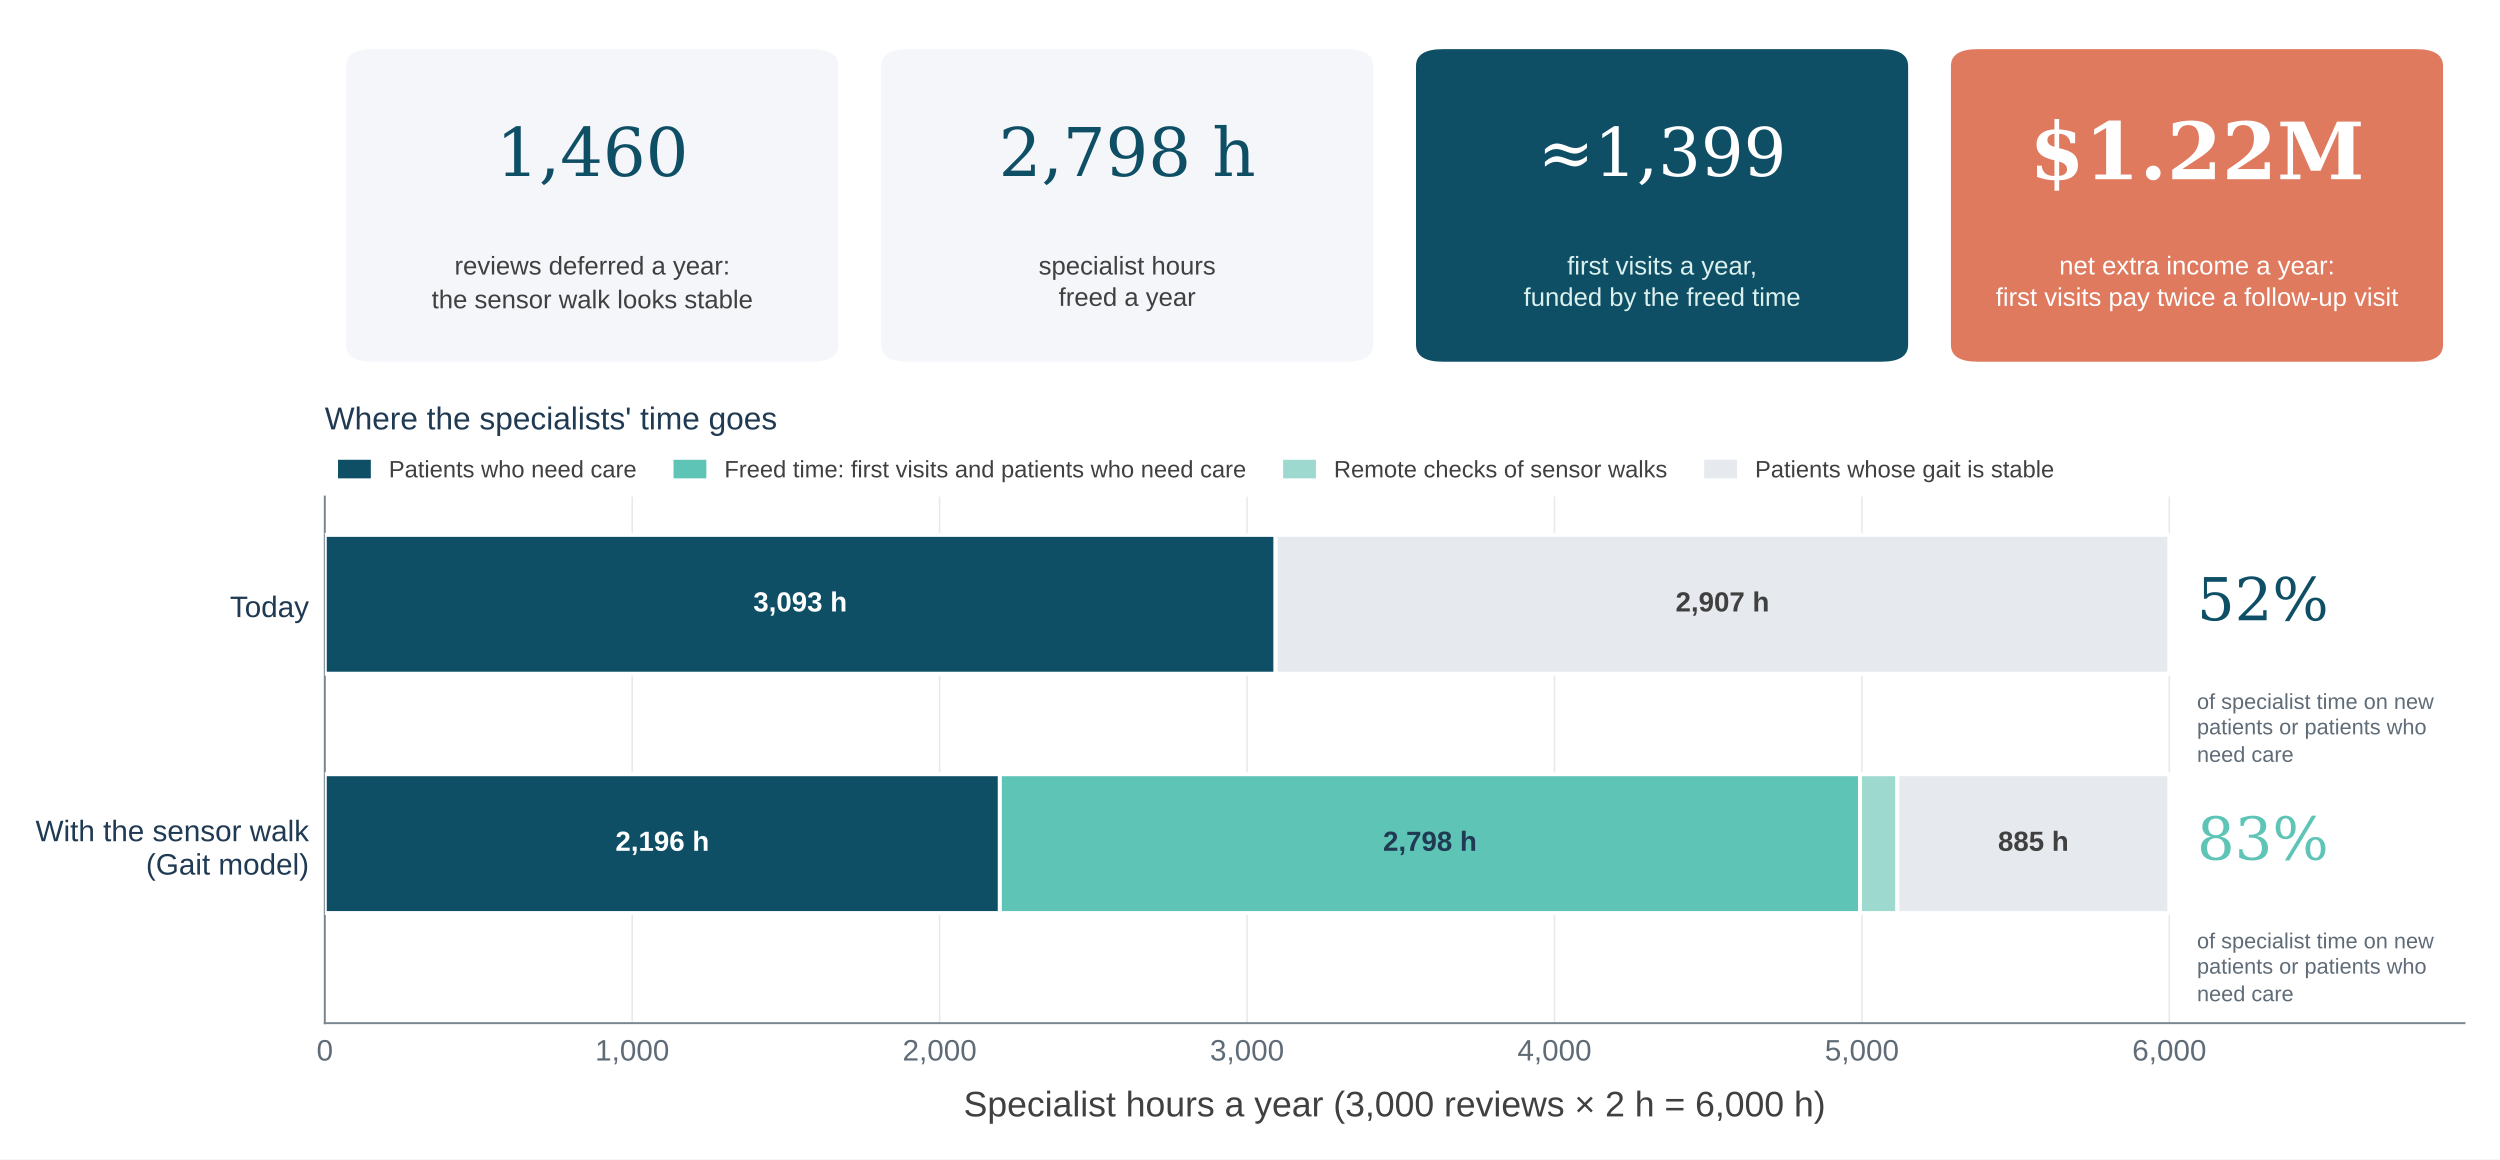
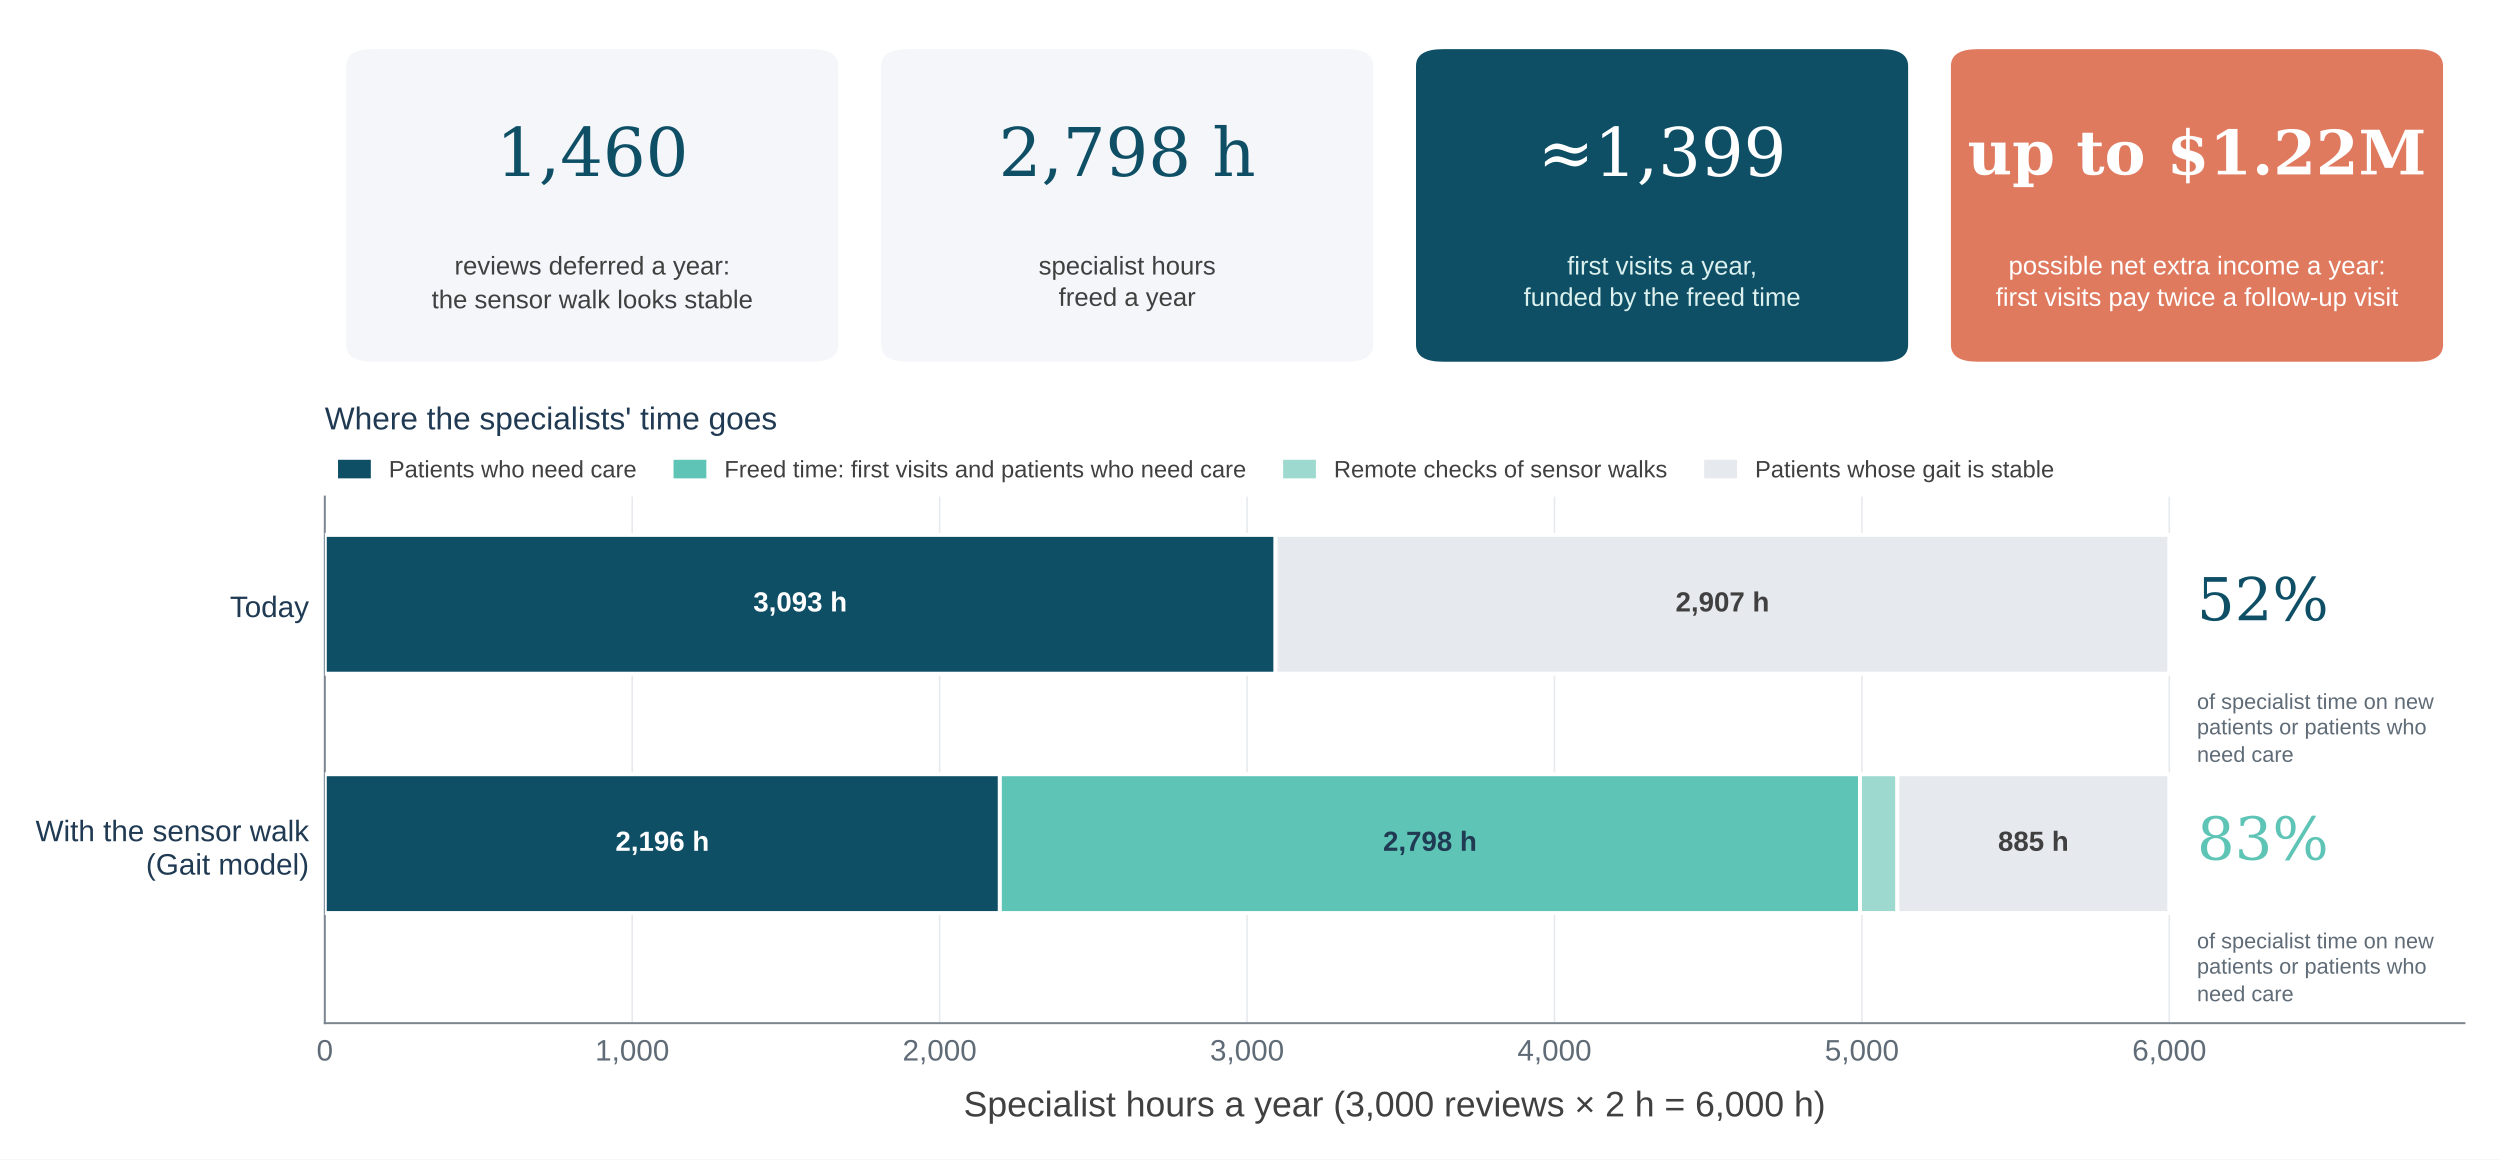
<svg xmlns="http://www.w3.org/2000/svg" width="1265.257pt" height="586.794pt" viewBox="0 0 1265.257 586.794" version="1.1">
  <defs>
    <style type="text/css">*{stroke-linejoin: round; stroke-linecap: butt}</style>
  </defs>
  <g id="figure_1">
    <g id="patch_1">
      <path d="M 0 586.794  L 1265.257 586.794  L 1265.257 0  L 0 0  z " style="fill: #ffffff" />
    </g>
    <g id="axes_1">
      <g id="patch_2">
-         <path d="M 188.742 183.061  L 410.733 183.061  Q 424.269 183.061 424.269 174.464  L 424.269 33.474  Q 424.269 24.878 410.733 24.878  L 188.742 24.878  Q 175.206 24.878 175.206 33.474  L 175.206 174.464  Q 175.206 183.061 188.742 183.061  z " clip-path="url(#p054c6479e4)" style="fill: #f4f6f9" />
+         <path d="M 188.742 183.061  L 410.733 183.061  Q 424.269 183.061 424.269 174.464  L 424.269 33.474  Q 424.269 24.878 410.733 24.878  L 188.742 24.878  Q 175.206 24.878 175.206 33.474  L 175.206 174.464  Q 175.206 183.061 188.742 183.061  z " clip-path="url(#pe6a1674972)" style="fill: #f4f6f9" />
      </g>
      <g id="patch_3">
-         <path d="M 459.462 183.061  L 681.453 183.061  Q 694.989 183.061 694.989 174.464  L 694.989 33.474  Q 694.989 24.878 681.453 24.878  L 459.462 24.878  Q 445.926 24.878 445.926 33.474  L 445.926 174.464  Q 445.926 183.061 459.462 183.061  z " clip-path="url(#p054c6479e4)" style="fill: #f4f6f9" />
+         <path d="M 459.462 183.061  L 681.453 183.061  Q 694.989 183.061 694.989 174.464  L 694.989 33.474  Q 694.989 24.878 681.453 24.878  L 459.462 24.878  Q 445.926 24.878 445.926 33.474  L 445.926 174.464  Q 445.926 183.061 459.462 183.061  z " clip-path="url(#pe6a1674972)" style="fill: #f4f6f9" />
      </g>
      <g id="patch_4">
-         <path d="M 730.182 183.061  L 952.173 183.061  Q 965.709 183.061 965.709 174.464  L 965.709 33.474  Q 965.709 24.878 952.173 24.878  L 730.182 24.878  Q 716.646 24.878 716.646 33.474  L 716.646 174.464  Q 716.646 183.061 730.182 183.061  z " clip-path="url(#p054c6479e4)" style="fill: #0e4f66" />
+         <path d="M 730.182 183.061  L 952.173 183.061  Q 965.709 183.061 965.709 174.464  L 965.709 33.474  Q 965.709 24.878 952.173 24.878  L 730.182 24.878  Q 716.646 24.878 716.646 33.474  L 716.646 174.464  Q 716.646 183.061 730.182 183.061  z " clip-path="url(#pe6a1674972)" style="fill: #0e4f66" />
      </g>
      <g id="patch_5">
-         <path d="M 1000.902 183.061  L 1222.893 183.061  Q 1236.429 183.061 1236.429 174.464  L 1236.429 33.474  Q 1236.429 24.878 1222.893 24.878  L 1000.902 24.878  Q 987.366 24.878 987.366 33.474  L 987.366 174.464  Q 987.366 183.061 1000.902 183.061  z " clip-path="url(#p054c6479e4)" style="fill: #e07a5f" />
+         <path d="M 1000.902 183.061  L 1222.893 183.061  Q 1236.429 183.061 1236.429 174.464  L 1236.429 33.474  Q 1236.429 24.878 1222.893 24.878  L 1000.902 24.878  Q 987.366 24.878 987.366 33.474  L 987.366 174.464  Q 987.366 183.061 1000.902 183.061  z " clip-path="url(#pe6a1674972)" style="fill: #e07a5f" />
      </g>
      <g id="text_1">
        <text style="font-size: 34px; font-family: 'Georgia', 'DejaVu Serif', serif; text-anchor: middle; fill: #0e4f66" x="299.737" y="89.07" transform="rotate(-0 299.7373 89.07007)">1,460</text>
      </g>
      <g id="text_2">
        <text style="font-size: 13px; font-family: 'Arial', 'DejaVu Sans', sans-serif; fill: #404040" transform="translate(230.0167 138.9484)">reviews deferred a year:</text>
        <text style="font-size: 13px; font-family: 'Arial', 'DejaVu Sans', sans-serif; fill: #404040" transform="translate(218.4508 156.0213)">the sensor walk looks stable</text>
      </g>
      <g id="text_3">
        <text style="font-size: 34px; font-family: 'Georgia', 'DejaVu Serif', serif; text-anchor: middle; fill: #0e4f66" x="570.457" y="89.07" transform="rotate(-0 570.4573 89.07007)">2,798 h</text>
      </g>
      <g id="text_4">
        <text style="font-size: 13px; font-family: 'Arial', 'DejaVu Sans', sans-serif; fill: #404040" transform="translate(525.6612 138.9454)">specialist hours</text>
        <text style="font-size: 13px; font-family: 'Arial', 'DejaVu Sans', sans-serif; fill: #404040" transform="translate(535.7737 154.8087)">freed a year</text>
      </g>
      <g id="text_5">
        <text style="font-size: 34px; font-family: 'Georgia', 'DejaVu Serif', serif; text-anchor: middle; fill: #ffffff" x="841.177" y="89.07" transform="rotate(-0 841.1773 89.07007)">≈1,399</text>
      </g>
      <g id="text_6">
        <text style="font-size: 13px; font-family: 'Arial', 'DejaVu Sans', sans-serif; fill: #dcf1ee" transform="translate(793.1403 138.9484)">first visits a year,</text>
        <text style="font-size: 13px; font-family: 'Arial', 'DejaVu Sans', sans-serif; fill: #dcf1ee" transform="translate(771.083 154.8087)">funded by the freed time</text>
      </g>
      <g id="text_7">
-         <text style="font-weight: 700; font-size: 40px; font-family: 'Georgia', 'DejaVu Serif', serif; text-anchor: middle; fill: #ffffff" x="1111.897" y="90.689" transform="rotate(-0 1111.897 90.68873)">$1.22M</text>
+         <text style="font-weight: 700; font-size: 31px; font-family: 'Georgia', 'DejaVu Serif', serif; text-anchor: middle; fill: #ffffff" x="1111.897" y="88.26" transform="rotate(-0 1111.897 88.25953)">up to $1.22M</text>
      </g>
      <g id="text_8">
-         <text style="font-size: 13px; font-family: 'Arial', 'DejaVu Sans', sans-serif; fill: #ffffff" transform="translate(1042.174 138.8692)">net extra income a year:</text>
+         <text style="font-size: 13px; font-family: 'Arial', 'DejaVu Sans', sans-serif; fill: #ffffff" transform="translate(1016.521 138.8692)">possible net extra income a year:</text>
        <text style="font-size: 13px; font-family: 'Arial', 'DejaVu Sans', sans-serif; fill: #ffffff" transform="translate(1010.04 154.8087)">first visits pay twice a follow-up visit</text>
      </g>
    </g>
    <g id="axes_2">
      <g id="patch_6">
        <path d="M 164.377 517.824  L 1247.257 517.824  L 1247.257 251.32  L 164.377 251.32  z " style="fill: #ffffff" />
      </g>
      <g id="matplotlib.axis_1">
        <g id="xtick_1">
          <g id="line2d_1">
-             <path d="M 164.377 517.824  L 164.377 251.32  " clip-path="url(#p351eb124fd)" style="fill: none; stroke: #e6e9ed; stroke-width: 0.8; stroke-linecap: round" />
+             <path d="M 164.377 517.824  L 164.377 251.32  " clip-path="url(#p74a6fdc3c1)" style="fill: none; stroke: #e6e9ed; stroke-width: 0.8; stroke-linecap: round" />
          </g>
          <g id="line2d_2" />
          <g id="text_9">
            <text style="font-size: 15px; font-family: 'Arial', 'DejaVu Sans', sans-serif; text-anchor: middle; fill: #5f6b76" x="164.377" y="536.744" transform="rotate(-0 164.3773 536.7444)">0</text>
          </g>
        </g>
        <g id="xtick_2">
          <g id="line2d_3">
-             <path d="M 319.964 517.824  L 319.964 251.32  " clip-path="url(#p351eb124fd)" style="fill: none; stroke: #e6e9ed; stroke-width: 0.8; stroke-linecap: round" />
+             <path d="M 319.964 517.824  L 319.964 251.32  " clip-path="url(#p74a6fdc3c1)" style="fill: none; stroke: #e6e9ed; stroke-width: 0.8; stroke-linecap: round" />
          </g>
          <g id="line2d_4" />
          <g id="text_10">
            <text style="font-size: 15px; font-family: 'Arial', 'DejaVu Sans', sans-serif; text-anchor: middle; fill: #5f6b76" x="319.964" y="536.744" transform="rotate(-0 319.9636 536.7444)">1,000</text>
          </g>
        </g>
        <g id="xtick_3">
          <g id="line2d_5">
-             <path d="M 475.55 517.824  L 475.55 251.32  " clip-path="url(#p351eb124fd)" style="fill: none; stroke: #e6e9ed; stroke-width: 0.8; stroke-linecap: round" />
+             <path d="M 475.55 517.824  L 475.55 251.32  " clip-path="url(#p74a6fdc3c1)" style="fill: none; stroke: #e6e9ed; stroke-width: 0.8; stroke-linecap: round" />
          </g>
          <g id="line2d_6" />
          <g id="text_11">
            <text style="font-size: 15px; font-family: 'Arial', 'DejaVu Sans', sans-serif; text-anchor: middle; fill: #5f6b76" x="475.55" y="536.744" transform="rotate(-0 475.5498 536.7444)">2,000</text>
          </g>
        </g>
        <g id="xtick_4">
          <g id="line2d_7">
-             <path d="M 631.136 517.824  L 631.136 251.32  " clip-path="url(#p351eb124fd)" style="fill: none; stroke: #e6e9ed; stroke-width: 0.8; stroke-linecap: round" />
+             <path d="M 631.136 517.824  L 631.136 251.32  " clip-path="url(#p74a6fdc3c1)" style="fill: none; stroke: #e6e9ed; stroke-width: 0.8; stroke-linecap: round" />
          </g>
          <g id="line2d_8" />
          <g id="text_12">
            <text style="font-size: 15px; font-family: 'Arial', 'DejaVu Sans', sans-serif; text-anchor: middle; fill: #5f6b76" x="631.136" y="536.744" transform="rotate(-0 631.136 536.7444)">3,000</text>
          </g>
        </g>
        <g id="xtick_5">
          <g id="line2d_9">
-             <path d="M 786.722 517.824  L 786.722 251.32  " clip-path="url(#p351eb124fd)" style="fill: none; stroke: #e6e9ed; stroke-width: 0.8; stroke-linecap: round" />
+             <path d="M 786.722 517.824  L 786.722 251.32  " clip-path="url(#p74a6fdc3c1)" style="fill: none; stroke: #e6e9ed; stroke-width: 0.8; stroke-linecap: round" />
          </g>
          <g id="line2d_10" />
          <g id="text_13">
            <text style="font-size: 15px; font-family: 'Arial', 'DejaVu Sans', sans-serif; text-anchor: middle; fill: #5f6b76" x="786.722" y="536.744" transform="rotate(-0 786.7222 536.7444)">4,000</text>
          </g>
        </g>
        <g id="xtick_6">
          <g id="line2d_11">
-             <path d="M 942.308 517.824  L 942.308 251.32  " clip-path="url(#p351eb124fd)" style="fill: none; stroke: #e6e9ed; stroke-width: 0.8; stroke-linecap: round" />
+             <path d="M 942.308 517.824  L 942.308 251.32  " clip-path="url(#p74a6fdc3c1)" style="fill: none; stroke: #e6e9ed; stroke-width: 0.8; stroke-linecap: round" />
          </g>
          <g id="line2d_12" />
          <g id="text_14">
            <text style="font-size: 15px; font-family: 'Arial', 'DejaVu Sans', sans-serif; text-anchor: middle; fill: #5f6b76" x="942.308" y="536.744" transform="rotate(-0 942.3084 536.7444)">5,000</text>
          </g>
        </g>
        <g id="xtick_7">
          <g id="line2d_13">
-             <path d="M 1097.895 517.824  L 1097.895 251.32  " clip-path="url(#p351eb124fd)" style="fill: none; stroke: #e6e9ed; stroke-width: 0.8; stroke-linecap: round" />
+             <path d="M 1097.895 517.824  L 1097.895 251.32  " clip-path="url(#p74a6fdc3c1)" style="fill: none; stroke: #e6e9ed; stroke-width: 0.8; stroke-linecap: round" />
          </g>
          <g id="line2d_14" />
          <g id="text_15">
            <text style="font-size: 15px; font-family: 'Arial', 'DejaVu Sans', sans-serif; text-anchor: middle; fill: #5f6b76" x="1097.895" y="536.744" transform="rotate(-0 1097.895 536.7444)">6,000</text>
          </g>
        </g>
        <g id="text_16">
          <text style="font-size: 18px; font-family: 'Arial', 'DejaVu Sans', sans-serif; text-anchor: middle; fill: #404040" x="705.817" y="565.006" transform="rotate(-0 705.8173 565.0056)">Specialist hours a year (3,000 reviews × 2 h = 6,000 h)</text>
        </g>
      </g>
      <g id="matplotlib.axis_2">
        <g id="ytick_1">
          <g id="line2d_15" />
          <g id="text_17">
            <text style="font-size: 15px; font-family: 'Arial', 'DejaVu Sans', sans-serif; fill: #1f3a52" transform="translate(18 425.7351)">With the sensor walk</text>
            <text style="font-size: 15px; font-family: 'Arial', 'DejaVu Sans', sans-serif; fill: #1f3a52" transform="translate(73.86094 442.6362)">(Gait model)</text>
          </g>
        </g>
        <g id="ytick_2">
          <g id="line2d_16" />
          <g id="text_18">
            <text style="font-size: 15px; font-family: 'Arial', 'DejaVu Sans', sans-serif; text-anchor: end; fill: #1f3a52" x="156.377" y="312.302" transform="rotate(-0 156.3773 312.3022)">Today</text>
          </g>
        </g>
      </g>
      <g id="patch_7">
        <path d="M 164.377 517.824  L 164.377 251.32  " style="fill: none; stroke: #7a8590; stroke-linejoin: miter; stroke-linecap: square" />
      </g>
      <g id="patch_8">
        <path d="M 164.377 517.824  L 1247.257 517.824  " style="fill: none; stroke: #7a8590; stroke-linejoin: miter; stroke-linecap: square" />
      </g>
      <g id="patch_9">
-         <path d="M 164.377 462.1  L 506.025 462.1  L 506.025 391.84  L 164.377 391.84  z " clip-path="url(#p351eb124fd)" style="fill: #0e4f66; stroke: #ffffff; stroke-width: 2; stroke-linejoin: miter" />
+         <path d="M 164.377 462.1  L 506.025 462.1  L 506.025 391.84  L 164.377 391.84  z " clip-path="url(#p74a6fdc3c1)" style="fill: #0e4f66; stroke: #ffffff; stroke-width: 2; stroke-linejoin: miter" />
      </g>
      <g id="patch_10">
-         <path d="M 506.025 462.1  L 941.346 462.1  L 941.346 391.84  L 506.025 391.84  z " clip-path="url(#p351eb124fd)" style="fill: #5ec4b6; stroke: #ffffff; stroke-width: 2; stroke-linejoin: miter" />
+         <path d="M 506.025 462.1  L 941.346 462.1  L 941.346 391.84  L 506.025 391.84  z " clip-path="url(#p74a6fdc3c1)" style="fill: #5ec4b6; stroke: #ffffff; stroke-width: 2; stroke-linejoin: miter" />
      </g>
      <g id="patch_11">
-         <path d="M 941.346 462.1  L 960.273 462.1  L 960.273 391.84  L 941.346 391.84  z " clip-path="url(#p351eb124fd)" style="fill: #9ed9d0; stroke: #ffffff; stroke-width: 2; stroke-linejoin: miter" />
+         <path d="M 941.346 462.1  L 960.273 462.1  L 960.273 391.84  L 941.346 391.84  z " clip-path="url(#p74a6fdc3c1)" style="fill: #9ed9d0; stroke: #ffffff; stroke-width: 2; stroke-linejoin: miter" />
      </g>
      <g id="patch_12">
-         <path d="M 960.273 462.1  L 1097.895 462.1  L 1097.895 391.84  L 960.273 391.84  z " clip-path="url(#p351eb124fd)" style="fill: #e6e9ed; stroke: #ffffff; stroke-width: 2; stroke-linejoin: miter" />
+         <path d="M 960.273 462.1  L 1097.895 462.1  L 1097.895 391.84  L 960.273 391.84  z " clip-path="url(#p74a6fdc3c1)" style="fill: #e6e9ed; stroke: #ffffff; stroke-width: 2; stroke-linejoin: miter" />
      </g>
      <g id="patch_13">
-         <path d="M 164.377 340.962  L 645.572 340.962  L 645.572 270.702  L 164.377 270.702  z " clip-path="url(#p351eb124fd)" style="fill: #0e4f66; stroke: #ffffff; stroke-width: 2; stroke-linejoin: miter" />
+         <path d="M 164.377 340.962  L 645.572 340.962  L 645.572 270.702  L 164.377 270.702  z " clip-path="url(#p74a6fdc3c1)" style="fill: #0e4f66; stroke: #ffffff; stroke-width: 2; stroke-linejoin: miter" />
      </g>
      <g id="patch_14">
-         <path d="M 645.572 340.962  L 1097.895 340.962  L 1097.895 270.702  L 645.572 270.702  z " clip-path="url(#p351eb124fd)" style="fill: #e6e9ed; stroke: #ffffff; stroke-width: 2; stroke-linejoin: miter" />
+         <path d="M 645.572 340.962  L 1097.895 340.962  L 1097.895 270.702  L 645.572 270.702  z " clip-path="url(#p74a6fdc3c1)" style="fill: #e6e9ed; stroke: #ffffff; stroke-width: 2; stroke-linejoin: miter" />
      </g>
      <g id="text_19">
        <text style="font-size: 30px; font-family: 'Georgia', 'DejaVu Serif', serif; text-anchor: start; fill: #5ec4b6" x="1111.897" y="435.064" transform="rotate(-0 1111.897 435.0636)">83%</text>
      </g>
      <g id="text_20">
        <text style="font-size: 11px; font-family: 'Arial', 'DejaVu Sans', sans-serif; fill: #5f6b76" transform="translate(1111.897 479.9428)">of specialist time on new</text>
        <text style="font-size: 11px; font-family: 'Arial', 'DejaVu Sans', sans-serif; fill: #5f6b76" transform="translate(1111.897 492.7799)">patients or patients who</text>
        <text style="font-size: 11px; font-family: 'Arial', 'DejaVu Sans', sans-serif; fill: #5f6b76" transform="translate(1111.897 506.7126)">need care</text>
      </g>
      <g id="text_21">
        <text style="font-size: 30px; font-family: 'Georgia', 'DejaVu Serif', serif; text-anchor: start; fill: #0e4f66" x="1111.897" y="313.925" transform="rotate(-0 1111.897 313.9254)">52%</text>
      </g>
      <g id="text_22">
        <text style="font-size: 11px; font-family: 'Arial', 'DejaVu Sans', sans-serif; fill: #5f6b76" transform="translate(1111.897 358.8046)">of specialist time on new</text>
        <text style="font-size: 11px; font-family: 'Arial', 'DejaVu Sans', sans-serif; fill: #5f6b76" transform="translate(1111.897 371.6417)">patients or patients who</text>
        <text style="font-size: 11px; font-family: 'Arial', 'DejaVu Sans', sans-serif; fill: #5f6b76" transform="translate(1111.897 385.5744)">need care</text>
      </g>
      <g id="text_23">
        <text style="font-size: 16px; font-family: 'Arial', 'DejaVu Sans', sans-serif; text-anchor: start; fill: #1f3a52" x="164.377" y="217.32" transform="rotate(-0 164.3773 217.32)">Where the specialists' time goes</text>
      </g>
      <g id="text_24">
        <text style="font-weight: 700; font-size: 14px; font-family: 'Arial', 'DejaVu Sans', sans-serif; text-anchor: middle; fill: #ffffff" x="335.201" y="430.593" transform="rotate(-0 335.2014 430.5934)">2,196 h</text>
      </g>
      <g id="text_25">
        <text style="font-weight: 700; font-size: 14px; font-family: 'Arial', 'DejaVu Sans', sans-serif; text-anchor: middle; fill: #1f3a52" x="723.686" y="430.593" transform="rotate(-0 723.6857 430.5934)">2,798 h</text>
      </g>
      <g id="text_26">
        <text style="font-weight: 700; font-size: 14px; font-family: 'Arial', 'DejaVu Sans', sans-serif; text-anchor: middle; fill: #404040" x="1029.084" y="430.593" transform="rotate(-0 1029.084 430.5934)">885 h</text>
      </g>
      <g id="text_27">
        <text style="font-weight: 700; font-size: 14px; font-family: 'Arial', 'DejaVu Sans', sans-serif; text-anchor: middle; fill: #ffffff" x="404.975" y="309.455" transform="rotate(-0 404.9746 309.4552)">3,093 h</text>
      </g>
      <g id="text_28">
        <text style="font-weight: 700; font-size: 14px; font-family: 'Arial', 'DejaVu Sans', sans-serif; text-anchor: middle; fill: #404040" x="871.733" y="309.455" transform="rotate(-0 871.7332 309.4552)">2,907 h</text>
      </g>
      <g id="legend_1">
        <g id="patch_15">
          <path d="M 171.577 241.594  L 187.177 241.594  L 187.177 233.194  L 171.577 233.194  z " style="fill: #0e4f66; stroke: #0e4f66; stroke-linejoin: miter" />
        </g>
        <g id="text_29">
          <text style="font-size: 12px; font-family: 'Arial', 'DejaVu Sans', sans-serif; text-anchor: start; fill: #404040" x="196.777" y="241.594" transform="rotate(-0 196.7773 241.5943)">Patients who need care</text>
        </g>
        <g id="patch_16">
          <path d="M 341.383 241.594  L 356.983 241.594  L 356.983 233.194  L 341.383 233.194  z " style="fill: #5ec4b6; stroke: #5ec4b6; stroke-linejoin: miter" />
        </g>
        <g id="text_30">
          <text style="font-size: 12px; font-family: 'Arial', 'DejaVu Sans', sans-serif; text-anchor: start; fill: #404040" x="366.583" y="241.594" transform="rotate(-0 366.583 241.5943)">Freed time: first visits and patients who need care</text>
        </g>
        <g id="patch_17">
          <path d="M 649.888 241.594  L 665.488 241.594  L 665.488 233.194  L 649.888 233.194  z " style="fill: #9ed9d0; stroke: #9ed9d0; stroke-linejoin: miter" />
        </g>
        <g id="text_31">
          <text style="font-size: 12px; font-family: 'Arial', 'DejaVu Sans', sans-serif; text-anchor: start; fill: #404040" x="675.088" y="241.594" transform="rotate(-0 675.088 241.5943)">Remote checks of sensor walks</text>
        </g>
        <g id="patch_18">
          <path d="M 863.012 241.594  L 878.612 241.594  L 878.612 233.194  L 863.012 233.194  z " style="fill: #e6e9ed; stroke: #e6e9ed; stroke-linejoin: miter" />
        </g>
        <g id="text_32">
          <text style="font-size: 12px; font-family: 'Arial', 'DejaVu Sans', sans-serif; text-anchor: start; fill: #404040" x="888.212" y="241.594" transform="rotate(-0 888.2117 241.5943)">Patients whose gait is stable</text>
        </g>
      </g>
    </g>
  </g>
  <defs>
-     <clipPath id="p054c6479e4">
+     <clipPath id="pe6a1674972">
      <rect x="164.377" y="18" width="1082.88" height="171.938" />
    </clipPath>
-     <clipPath id="p351eb124fd">
+     <clipPath id="p74a6fdc3c1">
      <rect x="164.377" y="251.32" width="1082.88" height="266.504" />
    </clipPath>
  </defs>
</svg>
